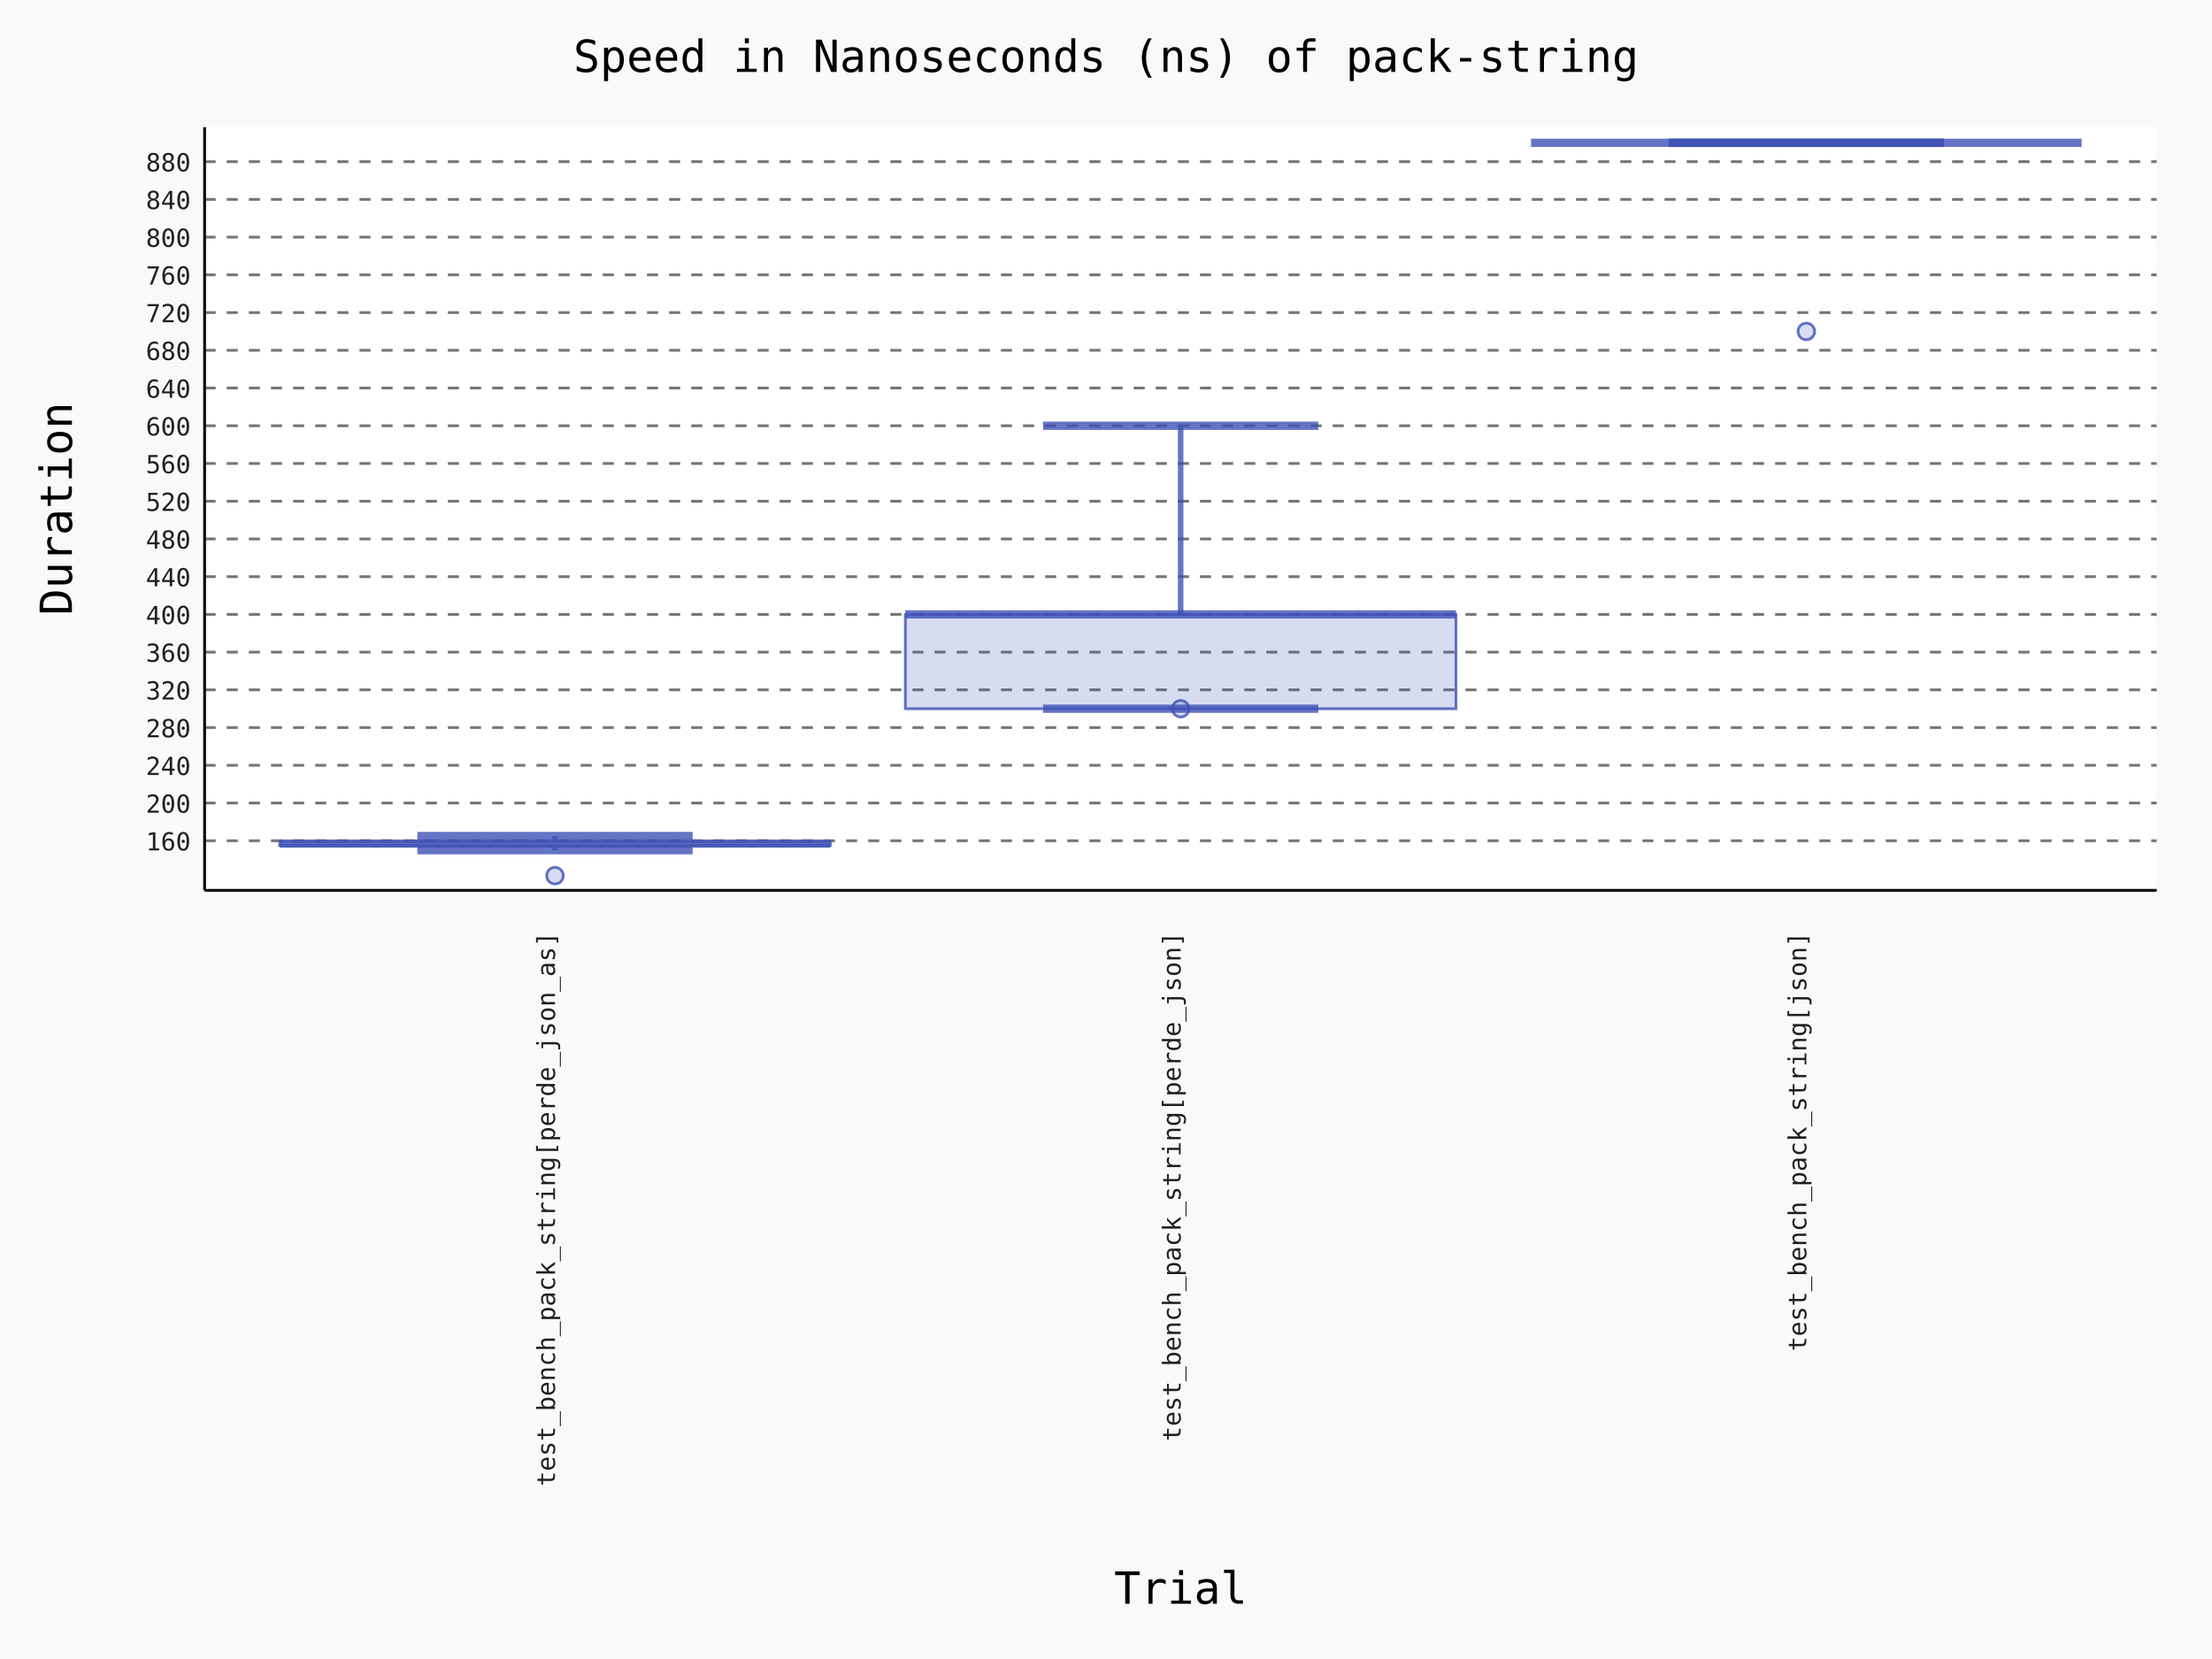
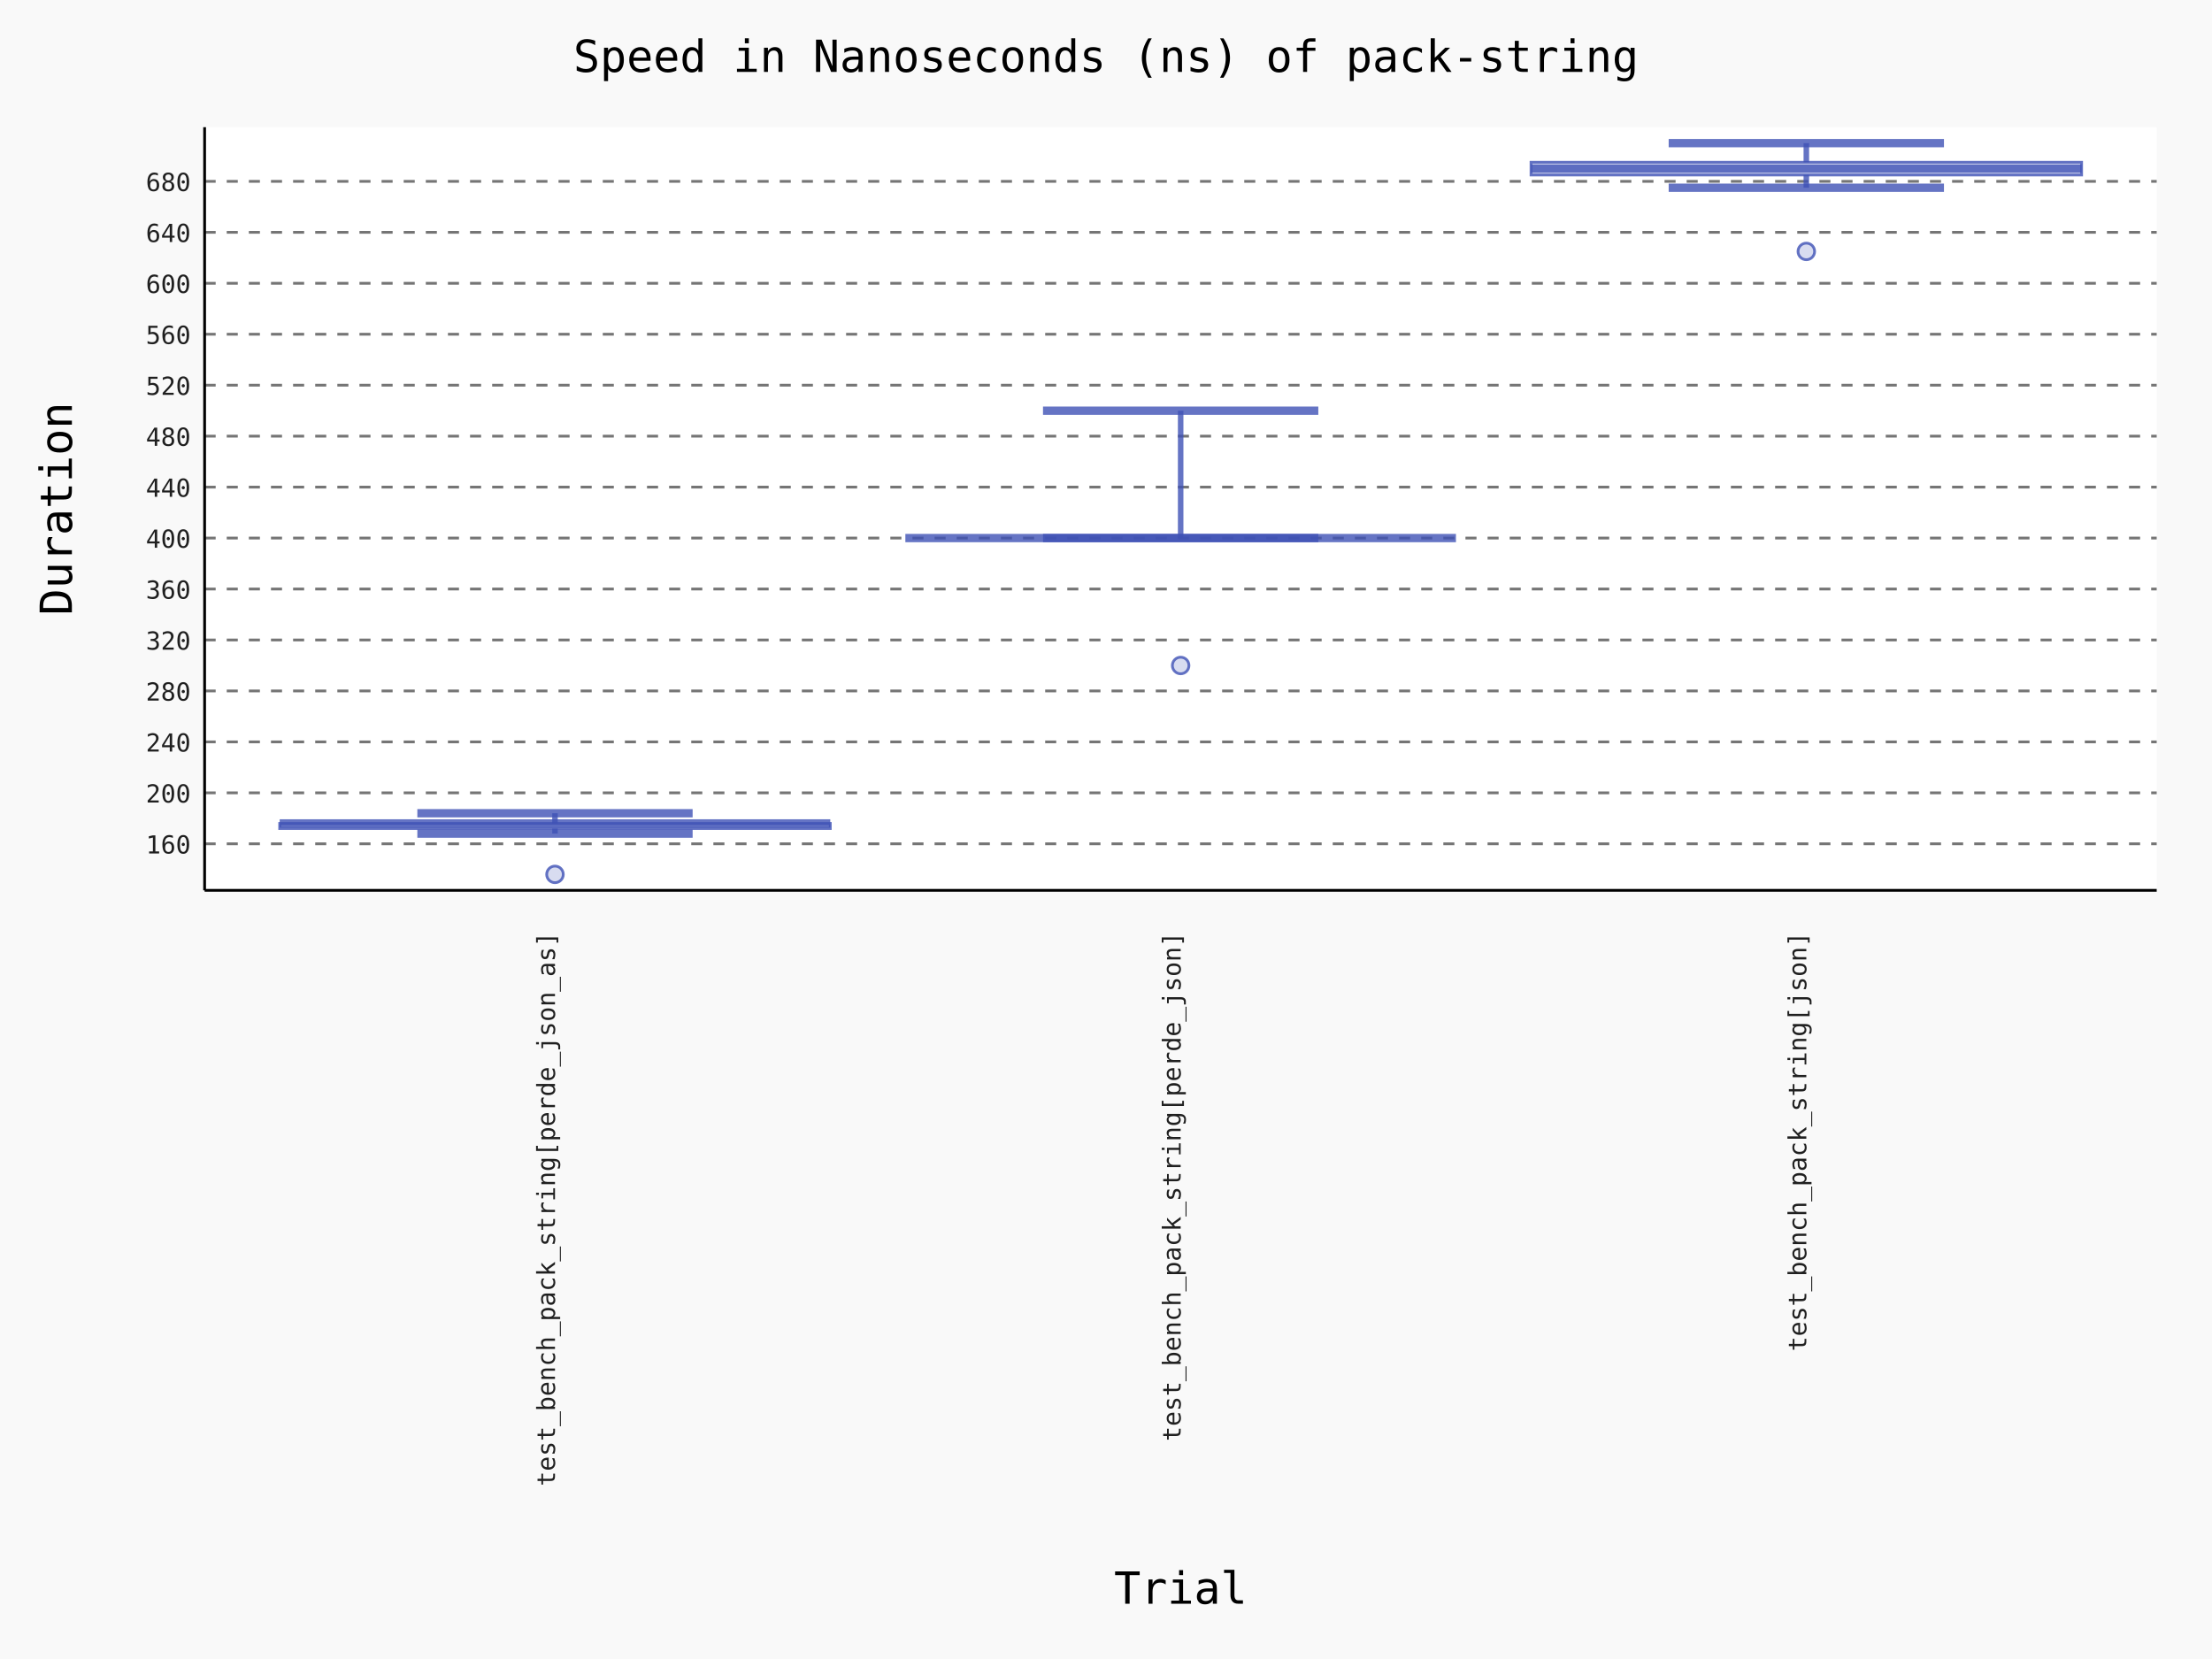
- <svg xmlns="http://www.w3.org/2000/svg" class="pygal-chart" id="chart-52c3ec38-4d9f-46f7-8cd4-dd1afb3f192b" viewBox="0 0 800 600">
+ <svg xmlns="http://www.w3.org/2000/svg" class="pygal-chart" id="chart-a1932684-f901-4a1c-a590-3d220d6fe8c6" viewBox="0 0 800 600">
  <defs>
-     <style type="text/css">#chart-52c3ec38-4d9f-46f7-8cd4-dd1afb3f192b{-webkit-user-select:none;-webkit-font-smoothing:antialiased;font-family:Consolas,"Deja Vu Sans Mono","Bitstream Vera Sans Mono","Courier New",monospace}#chart-52c3ec38-4d9f-46f7-8cd4-dd1afb3f192b .title{font-family:Consolas,"Deja Vu Sans Mono","Bitstream Vera Sans Mono","Courier New",monospace;font-size:16px}#chart-52c3ec38-4d9f-46f7-8cd4-dd1afb3f192b .legends .legend text{font-family:Consolas,"Deja Vu Sans Mono","Bitstream Vera Sans Mono","Courier New",monospace;font-size:14px}#chart-52c3ec38-4d9f-46f7-8cd4-dd1afb3f192b .axis text{font-family:Consolas,"Deja Vu Sans Mono","Bitstream Vera Sans Mono","Courier New",monospace;font-size:10px}#chart-52c3ec38-4d9f-46f7-8cd4-dd1afb3f192b .axis text.major{font-family:Consolas,"Deja Vu Sans Mono","Bitstream Vera Sans Mono","Courier New",monospace;font-size:10px}#chart-52c3ec38-4d9f-46f7-8cd4-dd1afb3f192b .text-overlay text.value{font-family:Consolas,"Deja Vu Sans Mono","Bitstream Vera Sans Mono","Courier New",monospace;font-size:16px}#chart-52c3ec38-4d9f-46f7-8cd4-dd1afb3f192b .text-overlay text.label{font-family:Consolas,"Deja Vu Sans Mono","Bitstream Vera Sans Mono","Courier New",monospace;font-size:10px}#chart-52c3ec38-4d9f-46f7-8cd4-dd1afb3f192b .tooltip{font-family:Consolas,"Deja Vu Sans Mono","Bitstream Vera Sans Mono","Courier New",monospace;font-size:14px}#chart-52c3ec38-4d9f-46f7-8cd4-dd1afb3f192b text.no_data{font-family:Consolas,"Deja Vu Sans Mono","Bitstream Vera Sans Mono","Courier New",monospace;font-size:64px}
- #chart-52c3ec38-4d9f-46f7-8cd4-dd1afb3f192b{background-color:rgba(249,249,249,1)}#chart-52c3ec38-4d9f-46f7-8cd4-dd1afb3f192b path,#chart-52c3ec38-4d9f-46f7-8cd4-dd1afb3f192b line,#chart-52c3ec38-4d9f-46f7-8cd4-dd1afb3f192b rect,#chart-52c3ec38-4d9f-46f7-8cd4-dd1afb3f192b circle{-webkit-transition:150ms;-moz-transition:150ms;transition:150ms}#chart-52c3ec38-4d9f-46f7-8cd4-dd1afb3f192b .graph &gt; .background{fill:rgba(249,249,249,1)}#chart-52c3ec38-4d9f-46f7-8cd4-dd1afb3f192b .plot &gt; .background{fill:rgba(255,255,255,1)}#chart-52c3ec38-4d9f-46f7-8cd4-dd1afb3f192b .graph{fill:rgba(0,0,0,.87)}#chart-52c3ec38-4d9f-46f7-8cd4-dd1afb3f192b text.no_data{fill:rgba(0,0,0,1)}#chart-52c3ec38-4d9f-46f7-8cd4-dd1afb3f192b .title{fill:rgba(0,0,0,1)}#chart-52c3ec38-4d9f-46f7-8cd4-dd1afb3f192b .legends .legend text{fill:rgba(0,0,0,.87)}#chart-52c3ec38-4d9f-46f7-8cd4-dd1afb3f192b .legends .legend:hover text{fill:rgba(0,0,0,1)}#chart-52c3ec38-4d9f-46f7-8cd4-dd1afb3f192b .axis .line{stroke:rgba(0,0,0,1)}#chart-52c3ec38-4d9f-46f7-8cd4-dd1afb3f192b .axis .guide.line{stroke:rgba(0,0,0,.54)}#chart-52c3ec38-4d9f-46f7-8cd4-dd1afb3f192b .axis .major.line{stroke:rgba(0,0,0,.87)}#chart-52c3ec38-4d9f-46f7-8cd4-dd1afb3f192b .axis text.major{fill:rgba(0,0,0,1)}#chart-52c3ec38-4d9f-46f7-8cd4-dd1afb3f192b .axis.y .guides:hover .guide.line,#chart-52c3ec38-4d9f-46f7-8cd4-dd1afb3f192b .line-graph .axis.x .guides:hover .guide.line,#chart-52c3ec38-4d9f-46f7-8cd4-dd1afb3f192b .stackedline-graph .axis.x .guides:hover .guide.line,#chart-52c3ec38-4d9f-46f7-8cd4-dd1afb3f192b .xy-graph .axis.x .guides:hover .guide.line{stroke:rgba(0,0,0,1)}#chart-52c3ec38-4d9f-46f7-8cd4-dd1afb3f192b .axis .guides:hover text{fill:rgba(0,0,0,1)}#chart-52c3ec38-4d9f-46f7-8cd4-dd1afb3f192b .reactive{fill-opacity:.7;stroke-opacity:.8}#chart-52c3ec38-4d9f-46f7-8cd4-dd1afb3f192b .ci{stroke:rgba(0,0,0,.87)}#chart-52c3ec38-4d9f-46f7-8cd4-dd1afb3f192b .reactive.active,#chart-52c3ec38-4d9f-46f7-8cd4-dd1afb3f192b .active .reactive{fill-opacity:.8;stroke-opacity:.9;stroke-width:4}#chart-52c3ec38-4d9f-46f7-8cd4-dd1afb3f192b .ci .reactive.active{stroke-width:1.5}#chart-52c3ec38-4d9f-46f7-8cd4-dd1afb3f192b .series text{fill:rgba(0,0,0,1)}#chart-52c3ec38-4d9f-46f7-8cd4-dd1afb3f192b .tooltip rect{fill:rgba(255,255,255,1);stroke:rgba(0,0,0,1);-webkit-transition:opacity 150ms;-moz-transition:opacity 150ms;transition:opacity 150ms}#chart-52c3ec38-4d9f-46f7-8cd4-dd1afb3f192b .tooltip .label{fill:rgba(0,0,0,.87)}#chart-52c3ec38-4d9f-46f7-8cd4-dd1afb3f192b .tooltip .label{fill:rgba(0,0,0,.87)}#chart-52c3ec38-4d9f-46f7-8cd4-dd1afb3f192b .tooltip .legend{font-size:.8em;fill:rgba(0,0,0,.54)}#chart-52c3ec38-4d9f-46f7-8cd4-dd1afb3f192b .tooltip .x_label{font-size:.6em;fill:rgba(0,0,0,1)}#chart-52c3ec38-4d9f-46f7-8cd4-dd1afb3f192b .tooltip .xlink{font-size:.5em;text-decoration:underline}#chart-52c3ec38-4d9f-46f7-8cd4-dd1afb3f192b .tooltip .value{font-size:1.5em}#chart-52c3ec38-4d9f-46f7-8cd4-dd1afb3f192b .bound{font-size:.5em}#chart-52c3ec38-4d9f-46f7-8cd4-dd1afb3f192b .max-value{font-size:.75em;fill:rgba(0,0,0,.54)}#chart-52c3ec38-4d9f-46f7-8cd4-dd1afb3f192b .map-element{fill:rgba(255,255,255,1);stroke:rgba(0,0,0,.54) !important}#chart-52c3ec38-4d9f-46f7-8cd4-dd1afb3f192b .map-element .reactive{fill-opacity:inherit;stroke-opacity:inherit}#chart-52c3ec38-4d9f-46f7-8cd4-dd1afb3f192b .color-0,#chart-52c3ec38-4d9f-46f7-8cd4-dd1afb3f192b .color-0 a:visited{stroke:#3F51B5;fill:#3F51B5}#chart-52c3ec38-4d9f-46f7-8cd4-dd1afb3f192b .color-1,#chart-52c3ec38-4d9f-46f7-8cd4-dd1afb3f192b .color-1 a:visited{stroke:#3F51B5;fill:#3F51B5}#chart-52c3ec38-4d9f-46f7-8cd4-dd1afb3f192b .color-2,#chart-52c3ec38-4d9f-46f7-8cd4-dd1afb3f192b .color-2 a:visited{stroke:#3F51B5;fill:#3F51B5}#chart-52c3ec38-4d9f-46f7-8cd4-dd1afb3f192b .text-overlay .color-0 text{fill:black}#chart-52c3ec38-4d9f-46f7-8cd4-dd1afb3f192b .text-overlay .color-1 text{fill:black}#chart-52c3ec38-4d9f-46f7-8cd4-dd1afb3f192b .text-overlay .color-2 text{fill:black}
- #chart-52c3ec38-4d9f-46f7-8cd4-dd1afb3f192b text.no_data{text-anchor:middle}#chart-52c3ec38-4d9f-46f7-8cd4-dd1afb3f192b .guide.line{fill:none}#chart-52c3ec38-4d9f-46f7-8cd4-dd1afb3f192b .centered{text-anchor:middle}#chart-52c3ec38-4d9f-46f7-8cd4-dd1afb3f192b .title{text-anchor:middle}#chart-52c3ec38-4d9f-46f7-8cd4-dd1afb3f192b .legends .legend text{fill-opacity:1}#chart-52c3ec38-4d9f-46f7-8cd4-dd1afb3f192b .axis.x text{text-anchor:middle}#chart-52c3ec38-4d9f-46f7-8cd4-dd1afb3f192b .axis.x:not(.web) text[transform]{text-anchor:start}#chart-52c3ec38-4d9f-46f7-8cd4-dd1afb3f192b .axis.x:not(.web) text[transform].backwards{text-anchor:end}#chart-52c3ec38-4d9f-46f7-8cd4-dd1afb3f192b .axis.y text{text-anchor:end}#chart-52c3ec38-4d9f-46f7-8cd4-dd1afb3f192b .axis.y text[transform].backwards{text-anchor:start}#chart-52c3ec38-4d9f-46f7-8cd4-dd1afb3f192b .axis.y2 text{text-anchor:start}#chart-52c3ec38-4d9f-46f7-8cd4-dd1afb3f192b .axis.y2 text[transform].backwards{text-anchor:end}#chart-52c3ec38-4d9f-46f7-8cd4-dd1afb3f192b .axis .guide.line{stroke-dasharray:4,4}#chart-52c3ec38-4d9f-46f7-8cd4-dd1afb3f192b .axis .major.guide.line{stroke-dasharray:6,6}#chart-52c3ec38-4d9f-46f7-8cd4-dd1afb3f192b .horizontal .axis.y .guide.line,#chart-52c3ec38-4d9f-46f7-8cd4-dd1afb3f192b .horizontal .axis.y2 .guide.line,#chart-52c3ec38-4d9f-46f7-8cd4-dd1afb3f192b .vertical .axis.x .guide.line{opacity:0}#chart-52c3ec38-4d9f-46f7-8cd4-dd1afb3f192b .horizontal .axis.always_show .guide.line,#chart-52c3ec38-4d9f-46f7-8cd4-dd1afb3f192b .vertical .axis.always_show .guide.line{opacity:1 !important}#chart-52c3ec38-4d9f-46f7-8cd4-dd1afb3f192b .axis.y .guides:hover .guide.line,#chart-52c3ec38-4d9f-46f7-8cd4-dd1afb3f192b .axis.y2 .guides:hover .guide.line,#chart-52c3ec38-4d9f-46f7-8cd4-dd1afb3f192b .axis.x .guides:hover .guide.line{opacity:1}#chart-52c3ec38-4d9f-46f7-8cd4-dd1afb3f192b .axis .guides:hover text{opacity:1}#chart-52c3ec38-4d9f-46f7-8cd4-dd1afb3f192b .nofill{fill:none}#chart-52c3ec38-4d9f-46f7-8cd4-dd1afb3f192b .subtle-fill{fill-opacity:.2}#chart-52c3ec38-4d9f-46f7-8cd4-dd1afb3f192b .dot{stroke-width:1px;fill-opacity:1}#chart-52c3ec38-4d9f-46f7-8cd4-dd1afb3f192b .dot.active{stroke-width:5px}#chart-52c3ec38-4d9f-46f7-8cd4-dd1afb3f192b .dot.negative{fill:transparent}#chart-52c3ec38-4d9f-46f7-8cd4-dd1afb3f192b text,#chart-52c3ec38-4d9f-46f7-8cd4-dd1afb3f192b tspan{stroke:none !important}#chart-52c3ec38-4d9f-46f7-8cd4-dd1afb3f192b .series text.active{opacity:1}#chart-52c3ec38-4d9f-46f7-8cd4-dd1afb3f192b .tooltip rect{fill-opacity:.95;stroke-width:.5}#chart-52c3ec38-4d9f-46f7-8cd4-dd1afb3f192b .tooltip text{fill-opacity:1}#chart-52c3ec38-4d9f-46f7-8cd4-dd1afb3f192b .showable{visibility:hidden}#chart-52c3ec38-4d9f-46f7-8cd4-dd1afb3f192b .showable.shown{visibility:visible}#chart-52c3ec38-4d9f-46f7-8cd4-dd1afb3f192b .gauge-background{fill:rgba(229,229,229,1);stroke:none}#chart-52c3ec38-4d9f-46f7-8cd4-dd1afb3f192b .bg-lines{stroke:rgba(249,249,249,1);stroke-width:2px}
+     <style type="text/css">#chart-a1932684-f901-4a1c-a590-3d220d6fe8c6{-webkit-user-select:none;-webkit-font-smoothing:antialiased;font-family:Consolas,"Deja Vu Sans Mono","Bitstream Vera Sans Mono","Courier New",monospace}#chart-a1932684-f901-4a1c-a590-3d220d6fe8c6 .title{font-family:Consolas,"Deja Vu Sans Mono","Bitstream Vera Sans Mono","Courier New",monospace;font-size:16px}#chart-a1932684-f901-4a1c-a590-3d220d6fe8c6 .legends .legend text{font-family:Consolas,"Deja Vu Sans Mono","Bitstream Vera Sans Mono","Courier New",monospace;font-size:14px}#chart-a1932684-f901-4a1c-a590-3d220d6fe8c6 .axis text{font-family:Consolas,"Deja Vu Sans Mono","Bitstream Vera Sans Mono","Courier New",monospace;font-size:10px}#chart-a1932684-f901-4a1c-a590-3d220d6fe8c6 .axis text.major{font-family:Consolas,"Deja Vu Sans Mono","Bitstream Vera Sans Mono","Courier New",monospace;font-size:10px}#chart-a1932684-f901-4a1c-a590-3d220d6fe8c6 .text-overlay text.value{font-family:Consolas,"Deja Vu Sans Mono","Bitstream Vera Sans Mono","Courier New",monospace;font-size:16px}#chart-a1932684-f901-4a1c-a590-3d220d6fe8c6 .text-overlay text.label{font-family:Consolas,"Deja Vu Sans Mono","Bitstream Vera Sans Mono","Courier New",monospace;font-size:10px}#chart-a1932684-f901-4a1c-a590-3d220d6fe8c6 .tooltip{font-family:Consolas,"Deja Vu Sans Mono","Bitstream Vera Sans Mono","Courier New",monospace;font-size:14px}#chart-a1932684-f901-4a1c-a590-3d220d6fe8c6 text.no_data{font-family:Consolas,"Deja Vu Sans Mono","Bitstream Vera Sans Mono","Courier New",monospace;font-size:64px}
+ #chart-a1932684-f901-4a1c-a590-3d220d6fe8c6{background-color:rgba(249,249,249,1)}#chart-a1932684-f901-4a1c-a590-3d220d6fe8c6 path,#chart-a1932684-f901-4a1c-a590-3d220d6fe8c6 line,#chart-a1932684-f901-4a1c-a590-3d220d6fe8c6 rect,#chart-a1932684-f901-4a1c-a590-3d220d6fe8c6 circle{-webkit-transition:150ms;-moz-transition:150ms;transition:150ms}#chart-a1932684-f901-4a1c-a590-3d220d6fe8c6 .graph &gt; .background{fill:rgba(249,249,249,1)}#chart-a1932684-f901-4a1c-a590-3d220d6fe8c6 .plot &gt; .background{fill:rgba(255,255,255,1)}#chart-a1932684-f901-4a1c-a590-3d220d6fe8c6 .graph{fill:rgba(0,0,0,.87)}#chart-a1932684-f901-4a1c-a590-3d220d6fe8c6 text.no_data{fill:rgba(0,0,0,1)}#chart-a1932684-f901-4a1c-a590-3d220d6fe8c6 .title{fill:rgba(0,0,0,1)}#chart-a1932684-f901-4a1c-a590-3d220d6fe8c6 .legends .legend text{fill:rgba(0,0,0,.87)}#chart-a1932684-f901-4a1c-a590-3d220d6fe8c6 .legends .legend:hover text{fill:rgba(0,0,0,1)}#chart-a1932684-f901-4a1c-a590-3d220d6fe8c6 .axis .line{stroke:rgba(0,0,0,1)}#chart-a1932684-f901-4a1c-a590-3d220d6fe8c6 .axis .guide.line{stroke:rgba(0,0,0,.54)}#chart-a1932684-f901-4a1c-a590-3d220d6fe8c6 .axis .major.line{stroke:rgba(0,0,0,.87)}#chart-a1932684-f901-4a1c-a590-3d220d6fe8c6 .axis text.major{fill:rgba(0,0,0,1)}#chart-a1932684-f901-4a1c-a590-3d220d6fe8c6 .axis.y .guides:hover .guide.line,#chart-a1932684-f901-4a1c-a590-3d220d6fe8c6 .line-graph .axis.x .guides:hover .guide.line,#chart-a1932684-f901-4a1c-a590-3d220d6fe8c6 .stackedline-graph .axis.x .guides:hover .guide.line,#chart-a1932684-f901-4a1c-a590-3d220d6fe8c6 .xy-graph .axis.x .guides:hover .guide.line{stroke:rgba(0,0,0,1)}#chart-a1932684-f901-4a1c-a590-3d220d6fe8c6 .axis .guides:hover text{fill:rgba(0,0,0,1)}#chart-a1932684-f901-4a1c-a590-3d220d6fe8c6 .reactive{fill-opacity:.7;stroke-opacity:.8}#chart-a1932684-f901-4a1c-a590-3d220d6fe8c6 .ci{stroke:rgba(0,0,0,.87)}#chart-a1932684-f901-4a1c-a590-3d220d6fe8c6 .reactive.active,#chart-a1932684-f901-4a1c-a590-3d220d6fe8c6 .active .reactive{fill-opacity:.8;stroke-opacity:.9;stroke-width:4}#chart-a1932684-f901-4a1c-a590-3d220d6fe8c6 .ci .reactive.active{stroke-width:1.5}#chart-a1932684-f901-4a1c-a590-3d220d6fe8c6 .series text{fill:rgba(0,0,0,1)}#chart-a1932684-f901-4a1c-a590-3d220d6fe8c6 .tooltip rect{fill:rgba(255,255,255,1);stroke:rgba(0,0,0,1);-webkit-transition:opacity 150ms;-moz-transition:opacity 150ms;transition:opacity 150ms}#chart-a1932684-f901-4a1c-a590-3d220d6fe8c6 .tooltip .label{fill:rgba(0,0,0,.87)}#chart-a1932684-f901-4a1c-a590-3d220d6fe8c6 .tooltip .label{fill:rgba(0,0,0,.87)}#chart-a1932684-f901-4a1c-a590-3d220d6fe8c6 .tooltip .legend{font-size:.8em;fill:rgba(0,0,0,.54)}#chart-a1932684-f901-4a1c-a590-3d220d6fe8c6 .tooltip .x_label{font-size:.6em;fill:rgba(0,0,0,1)}#chart-a1932684-f901-4a1c-a590-3d220d6fe8c6 .tooltip .xlink{font-size:.5em;text-decoration:underline}#chart-a1932684-f901-4a1c-a590-3d220d6fe8c6 .tooltip .value{font-size:1.5em}#chart-a1932684-f901-4a1c-a590-3d220d6fe8c6 .bound{font-size:.5em}#chart-a1932684-f901-4a1c-a590-3d220d6fe8c6 .max-value{font-size:.75em;fill:rgba(0,0,0,.54)}#chart-a1932684-f901-4a1c-a590-3d220d6fe8c6 .map-element{fill:rgba(255,255,255,1);stroke:rgba(0,0,0,.54) !important}#chart-a1932684-f901-4a1c-a590-3d220d6fe8c6 .map-element .reactive{fill-opacity:inherit;stroke-opacity:inherit}#chart-a1932684-f901-4a1c-a590-3d220d6fe8c6 .color-0,#chart-a1932684-f901-4a1c-a590-3d220d6fe8c6 .color-0 a:visited{stroke:#3F51B5;fill:#3F51B5}#chart-a1932684-f901-4a1c-a590-3d220d6fe8c6 .color-1,#chart-a1932684-f901-4a1c-a590-3d220d6fe8c6 .color-1 a:visited{stroke:#3F51B5;fill:#3F51B5}#chart-a1932684-f901-4a1c-a590-3d220d6fe8c6 .color-2,#chart-a1932684-f901-4a1c-a590-3d220d6fe8c6 .color-2 a:visited{stroke:#3F51B5;fill:#3F51B5}#chart-a1932684-f901-4a1c-a590-3d220d6fe8c6 .text-overlay .color-0 text{fill:black}#chart-a1932684-f901-4a1c-a590-3d220d6fe8c6 .text-overlay .color-1 text{fill:black}#chart-a1932684-f901-4a1c-a590-3d220d6fe8c6 .text-overlay .color-2 text{fill:black}
+ #chart-a1932684-f901-4a1c-a590-3d220d6fe8c6 text.no_data{text-anchor:middle}#chart-a1932684-f901-4a1c-a590-3d220d6fe8c6 .guide.line{fill:none}#chart-a1932684-f901-4a1c-a590-3d220d6fe8c6 .centered{text-anchor:middle}#chart-a1932684-f901-4a1c-a590-3d220d6fe8c6 .title{text-anchor:middle}#chart-a1932684-f901-4a1c-a590-3d220d6fe8c6 .legends .legend text{fill-opacity:1}#chart-a1932684-f901-4a1c-a590-3d220d6fe8c6 .axis.x text{text-anchor:middle}#chart-a1932684-f901-4a1c-a590-3d220d6fe8c6 .axis.x:not(.web) text[transform]{text-anchor:start}#chart-a1932684-f901-4a1c-a590-3d220d6fe8c6 .axis.x:not(.web) text[transform].backwards{text-anchor:end}#chart-a1932684-f901-4a1c-a590-3d220d6fe8c6 .axis.y text{text-anchor:end}#chart-a1932684-f901-4a1c-a590-3d220d6fe8c6 .axis.y text[transform].backwards{text-anchor:start}#chart-a1932684-f901-4a1c-a590-3d220d6fe8c6 .axis.y2 text{text-anchor:start}#chart-a1932684-f901-4a1c-a590-3d220d6fe8c6 .axis.y2 text[transform].backwards{text-anchor:end}#chart-a1932684-f901-4a1c-a590-3d220d6fe8c6 .axis .guide.line{stroke-dasharray:4,4}#chart-a1932684-f901-4a1c-a590-3d220d6fe8c6 .axis .major.guide.line{stroke-dasharray:6,6}#chart-a1932684-f901-4a1c-a590-3d220d6fe8c6 .horizontal .axis.y .guide.line,#chart-a1932684-f901-4a1c-a590-3d220d6fe8c6 .horizontal .axis.y2 .guide.line,#chart-a1932684-f901-4a1c-a590-3d220d6fe8c6 .vertical .axis.x .guide.line{opacity:0}#chart-a1932684-f901-4a1c-a590-3d220d6fe8c6 .horizontal .axis.always_show .guide.line,#chart-a1932684-f901-4a1c-a590-3d220d6fe8c6 .vertical .axis.always_show .guide.line{opacity:1 !important}#chart-a1932684-f901-4a1c-a590-3d220d6fe8c6 .axis.y .guides:hover .guide.line,#chart-a1932684-f901-4a1c-a590-3d220d6fe8c6 .axis.y2 .guides:hover .guide.line,#chart-a1932684-f901-4a1c-a590-3d220d6fe8c6 .axis.x .guides:hover .guide.line{opacity:1}#chart-a1932684-f901-4a1c-a590-3d220d6fe8c6 .axis .guides:hover text{opacity:1}#chart-a1932684-f901-4a1c-a590-3d220d6fe8c6 .nofill{fill:none}#chart-a1932684-f901-4a1c-a590-3d220d6fe8c6 .subtle-fill{fill-opacity:.2}#chart-a1932684-f901-4a1c-a590-3d220d6fe8c6 .dot{stroke-width:1px;fill-opacity:1}#chart-a1932684-f901-4a1c-a590-3d220d6fe8c6 .dot.active{stroke-width:5px}#chart-a1932684-f901-4a1c-a590-3d220d6fe8c6 .dot.negative{fill:transparent}#chart-a1932684-f901-4a1c-a590-3d220d6fe8c6 text,#chart-a1932684-f901-4a1c-a590-3d220d6fe8c6 tspan{stroke:none !important}#chart-a1932684-f901-4a1c-a590-3d220d6fe8c6 .series text.active{opacity:1}#chart-a1932684-f901-4a1c-a590-3d220d6fe8c6 .tooltip rect{fill-opacity:.95;stroke-width:.5}#chart-a1932684-f901-4a1c-a590-3d220d6fe8c6 .tooltip text{fill-opacity:1}#chart-a1932684-f901-4a1c-a590-3d220d6fe8c6 .showable{visibility:hidden}#chart-a1932684-f901-4a1c-a590-3d220d6fe8c6 .showable.shown{visibility:visible}#chart-a1932684-f901-4a1c-a590-3d220d6fe8c6 .gauge-background{fill:rgba(229,229,229,1);stroke:none}#chart-a1932684-f901-4a1c-a590-3d220d6fe8c6 .bg-lines{stroke:rgba(249,249,249,1);stroke-width:2px}
.tooltip .value{font-size:1em !important}.axis text{font-size:9px !important}</style>
  </defs>
  <g class="graph custombox-graph vertical">
    <rect class="background" height="600" width="800" x="0" y="0" />
    <g class="plot" transform="translate(74, 46)">
      <rect class="background" height="276.0" width="706.0" x="0" y="0" />
      <g class="axis y always_show">
        <path class="line" d="M0 276 h706" />
        <g class="guides">
-           <path class="guide line" d="M0 258.071 h706" />
-           <text class="" x="-5" y="261.571">160</text>
+           <path class="guide line" d="M0 259.174 h706" />
+           <text class="" x="-5" y="262.674">160</text>
        </g>
        <g class="guides">
-           <path class="guide line" d="M0 244.427 h706" />
-           <text class="" x="-5" y="247.927">200</text>
+           <path class="guide line" d="M0 240.744 h706" />
+           <text class="" x="-5" y="244.244">200</text>
        </g>
        <g class="guides">
-           <path class="guide line" d="M0 230.782 h706" />
-           <text class="" x="-5" y="234.282">240</text>
+           <path class="guide line" d="M0 222.315 h706" />
+           <text class="" x="-5" y="225.815">240</text>
        </g>
        <g class="guides">
-           <path class="guide line" d="M0 217.138 h706" />
-           <text class="" x="-5" y="220.638">280</text>
+           <path class="guide line" d="M0 203.885 h706" />
+           <text class="" x="-5" y="207.385">280</text>
        </g>
        <g class="guides">
-           <path class="guide line" d="M0 203.493 h706" />
-           <text class="" x="-5" y="206.993">320</text>
+           <path class="guide line" d="M0 185.456 h706" />
+           <text class="" x="-5" y="188.956">320</text>
        </g>
        <g class="guides">
-           <path class="guide line" d="M0 189.849 h706" />
-           <text class="" x="-5" y="193.349">360</text>
+           <path class="guide line" d="M0 167.026 h706" />
+           <text class="" x="-5" y="170.526">360</text>
        </g>
        <g class="guides">
-           <path class="guide line" d="M0 176.204 h706" />
-           <text class="" x="-5" y="179.704">400</text>
+           <path class="guide line" d="M0 148.597 h706" />
+           <text class="" x="-5" y="152.097">400</text>
        </g>
        <g class="guides">
-           <path class="guide line" d="M0 162.56 h706" />
-           <text class="" x="-5" y="166.06">440</text>
+           <path class="guide line" d="M0 130.167 h706" />
+           <text class="" x="-5" y="133.667">440</text>
        </g>
        <g class="guides">
-           <path class="guide line" d="M0 148.916 h706" />
-           <text class="" x="-5" y="152.416">480</text>
+           <path class="guide line" d="M0 111.738 h706" />
+           <text class="" x="-5" y="115.238">480</text>
        </g>
        <g class="guides">
-           <path class="guide line" d="M0 135.271 h706" />
-           <text class="" x="-5" y="138.771">520</text>
+           <path class="guide line" d="M0 93.308 h706" />
+           <text class="" x="-5" y="96.808">520</text>
        </g>
        <g class="guides">
-           <path class="guide line" d="M0 121.627 h706" />
-           <text class="" x="-5" y="125.127">560</text>
+           <path class="guide line" d="M0 74.879 h706" />
+           <text class="" x="-5" y="78.379">560</text>
        </g>
        <g class="guides">
-           <path class="guide line" d="M0 107.982 h706" />
-           <text class="" x="-5" y="111.482">600</text>
+           <path class="guide line" d="M0 56.45 h706" />
+           <text class="" x="-5" y="59.95">600</text>
        </g>
        <g class="guides">
-           <path class="guide line" d="M0 94.338 h706" />
-           <text class="" x="-5" y="97.838">640</text>
+           <path class="guide line" d="M0 38.02 h706" />
+           <text class="" x="-5" y="41.52">640</text>
        </g>
        <g class="guides">
-           <path class="guide line" d="M0 80.693 h706" />
-           <text class="" x="-5" y="84.193">680</text>
-         </g>
-         <g class="guides">
-           <path class="guide line" d="M0 67.049 h706" />
-           <text class="" x="-5" y="70.549">720</text>
-         </g>
-         <g class="guides">
-           <path class="guide line" d="M0 53.404 h706" />
-           <text class="" x="-5" y="56.904">760</text>
-         </g>
-         <g class="guides">
-           <path class="guide line" d="M0 39.76 h706" />
-           <text class="" x="-5" y="43.26">800</text>
-         </g>
-         <g class="guides">
-           <path class="guide line" d="M0 26.115 h706" />
-           <text class="" x="-5" y="29.615">840</text>
-         </g>
-         <g class="guides">
-           <path class="guide line" d="M0 12.471 h706" />
-           <text class="" x="-5" y="15.971">880</text>
+           <path class="guide line" d="M0 19.591 h706" />
+           <text class="" x="-5" y="23.091">680</text>
        </g>
      </g>
      <g class="axis x">
        <path class="line" d="M0 0 v276" />
        <g class="guides">
          <path class="guide line" d="M126.718 0 v276" />
          <text class="backwards" transform="rotate(270 126.7179 291)" x="126.718" y="291.0">test_bench_pack_string[perde_json_as]</text>
        </g>
        <g class="guides">
          <path class="guide line" d="M353 0 v276" />
          <text class="backwards" transform="rotate(270 353 291)" x="353.0" y="291.0">test_bench_pack_string[perde_json]</text>
        </g>
        <g class="guides">
          <path class="guide line" d="M579.282 0 v276" />
          <text class="backwards" transform="rotate(270 579.2821 291)" x="579.282" y="291.0">test_bench_pack_string[json]</text>
        </g>
      </g>
      <g class="series serie-0 color-0">
        <g class="boxes">
          <g class="box">
-             <path class="reactive tooltip-trigger" d="M76.936 261.482 L176.5 261.482" stroke-width="3" />
-             <path class="reactive tooltip-trigger" d="M27.154 259.095 L226.282 259.095" stroke-width="3" />
-             <path class="reactive tooltip-trigger" d="M76.936 256.366 L176.5 256.366" stroke-width="3" />
-             <path class="reactive tooltip-trigger" d="M126.718 261.482 L126.718 259.777" stroke-width="2" />
-             <path class="reactive tooltip-trigger" d="M126.718 256.366 L126.718 258.412" stroke-width="2" />
-             <rect class="subtle-fill reactive tooltip-trigger" height="1.364" width="199.128" x="27.154" y="258.412" />
-             <circle class="subtle-fill reactive tooltip-trigger" cx="126.718" cy="270.692" r="3" />
-             <circle class="subtle-fill reactive tooltip-trigger" cx="126.718" cy="-2375.991" r="3" />
+             <path class="reactive tooltip-trigger" d="M76.936 255.488 L176.5 255.488" stroke-width="3" />
+             <path class="reactive tooltip-trigger" d="M27.154 251.802 L226.282 251.802" stroke-width="3" />
+             <path class="reactive tooltip-trigger" d="M76.936 248.117 L176.5 248.117" stroke-width="3" />
+             <path class="reactive tooltip-trigger" d="M126.718 255.488 L126.718 253.645" stroke-width="2" />
+             <path class="reactive tooltip-trigger" d="M126.718 248.117 L126.718 251.802" stroke-width="2" />
+             <rect class="subtle-fill reactive tooltip-trigger" height="1.843" width="199.128" x="27.154" y="251.802" />
+             <circle class="subtle-fill reactive tooltip-trigger" cx="126.718" cy="270.232" r="3" />
+             <circle class="subtle-fill reactive tooltip-trigger" cx="126.718" cy="-1027.204" r="3" />
          </g>
        </g>
      </g>
      <g class="series serie-1 color-1">
        <g class="boxes">
          <g class="box">
-             <path class="reactive tooltip-trigger" d="M303.218 210.316 L402.782 210.316" stroke-width="3" />
-             <path class="reactive tooltip-trigger" d="M253.436 176.205 L452.564 176.205" stroke-width="3" />
-             <path class="reactive tooltip-trigger" d="M303.218 107.983 L402.782 107.983" stroke-width="3" />
-             <path class="reactive tooltip-trigger" d="M353 210.316 L353 210.315" stroke-width="2" />
-             <path class="reactive tooltip-trigger" d="M353 107.983 L353 176.205" stroke-width="2" />
-             <rect class="subtle-fill reactive tooltip-trigger" height="34.111" width="199.128" x="253.436" y="176.205" />
-             <circle class="subtle-fill reactive tooltip-trigger" cx="353" cy="210.316" r="3" />
-             <circle class="subtle-fill reactive tooltip-trigger" cx="353" cy="-76880.845" r="3" />
+             <path class="reactive tooltip-trigger" d="M303.218 148.596 L402.782 148.596" stroke-width="3" />
+             <path class="reactive tooltip-trigger" d="M253.436 148.596 L452.564 148.596" stroke-width="3" />
+             <path class="reactive tooltip-trigger" d="M303.218 102.535 L402.782 102.535" stroke-width="3" />
+             <path class="reactive tooltip-trigger" d="M353 148.596 L353 148.596" stroke-width="2" />
+             <path class="reactive tooltip-trigger" d="M353 102.535 L353 148.596" stroke-width="2" />
+             <rect class="subtle-fill reactive tooltip-trigger" height="0.0" width="199.128" x="253.436" y="148.596" />
+             <circle class="subtle-fill reactive tooltip-trigger" cx="353" cy="194.683" r="3" />
+             <circle class="subtle-fill reactive tooltip-trigger" cx="353" cy="-65921.123" r="3" />
          </g>
        </g>
      </g>
      <g class="series serie-2 color-2">
        <g class="boxes">
          <g class="box">
-             <path class="reactive tooltip-trigger" d="M529.5 5.649 L629.064 5.649" stroke-width="3" />
-             <path class="reactive tooltip-trigger" d="M479.718 5.649 L678.846 5.649" stroke-width="3" />
-             <path class="reactive tooltip-trigger" d="M529.5 5.648 L629.064 5.648" stroke-width="3" />
-             <path class="reactive tooltip-trigger" d="M579.282 5.649 L579.282 5.649" stroke-width="2" />
-             <path class="reactive tooltip-trigger" d="M579.282 5.648 L579.282 5.649" stroke-width="2" />
-             <rect class="subtle-fill reactive tooltip-trigger" height="0.0" width="199.128" x="479.718" y="5.649" />
-             <circle class="subtle-fill reactive tooltip-trigger" cx="579.282" cy="73.871" r="3" />
-             <circle class="subtle-fill reactive tooltip-trigger" cx="579.282" cy="-56823.499" r="3" />
+             <path class="reactive tooltip-trigger" d="M529.5 21.895 L629.064 21.895" stroke-width="3" />
+             <path class="reactive tooltip-trigger" d="M479.718 14.983 L678.846 14.983" stroke-width="3" />
+             <path class="reactive tooltip-trigger" d="M529.5 5.768 L629.064 5.768" stroke-width="3" />
+             <path class="reactive tooltip-trigger" d="M579.282 21.895 L579.282 17.286" stroke-width="2" />
+             <path class="reactive tooltip-trigger" d="M579.282 5.768 L579.282 12.679" stroke-width="2" />
+             <rect class="subtle-fill reactive tooltip-trigger" height="4.607" width="199.128" x="479.718" y="12.679" />
+             <circle class="subtle-fill reactive tooltip-trigger" cx="579.282" cy="44.932" r="3" />
+             <circle class="subtle-fill reactive tooltip-trigger" cx="579.282" cy="-1281.992" r="3" />
          </g>
        </g>
      </g>
    </g>
    <g class="titles">
      <text class="title plot_title" x="400.0" y="26">Speed in Nanoseconds (ns) of pack-string</text>
      <text class="title" x="427.0" y="580.0">Trial</text>
      <text class="title" transform="rotate(-90 0 184)" x="0" y="210.0">Duration</text>
    </g>
    <g class="plot overlay" transform="translate(74, 46)">
      <g class="series serie-0 color-0" />
      <g class="series serie-1 color-1" />
      <g class="series serie-2 color-2" />
    </g>
    <g class="plot text-overlay" transform="translate(74, 46)">
      <g class="series serie-0 color-0" />
      <g class="series serie-1 color-1" />
      <g class="series serie-2 color-2" />
    </g>
    <g class="plot tooltip-overlay" transform="translate(74, 46)">
      <g class="tooltip" style="opacity: 0" transform="translate(0 0)">
        <rect class="tooltip-box" height="0" rx="0" ry="0" width="0" />
        <g class="text" />
      </g>
    </g>
  </g>
</svg>
